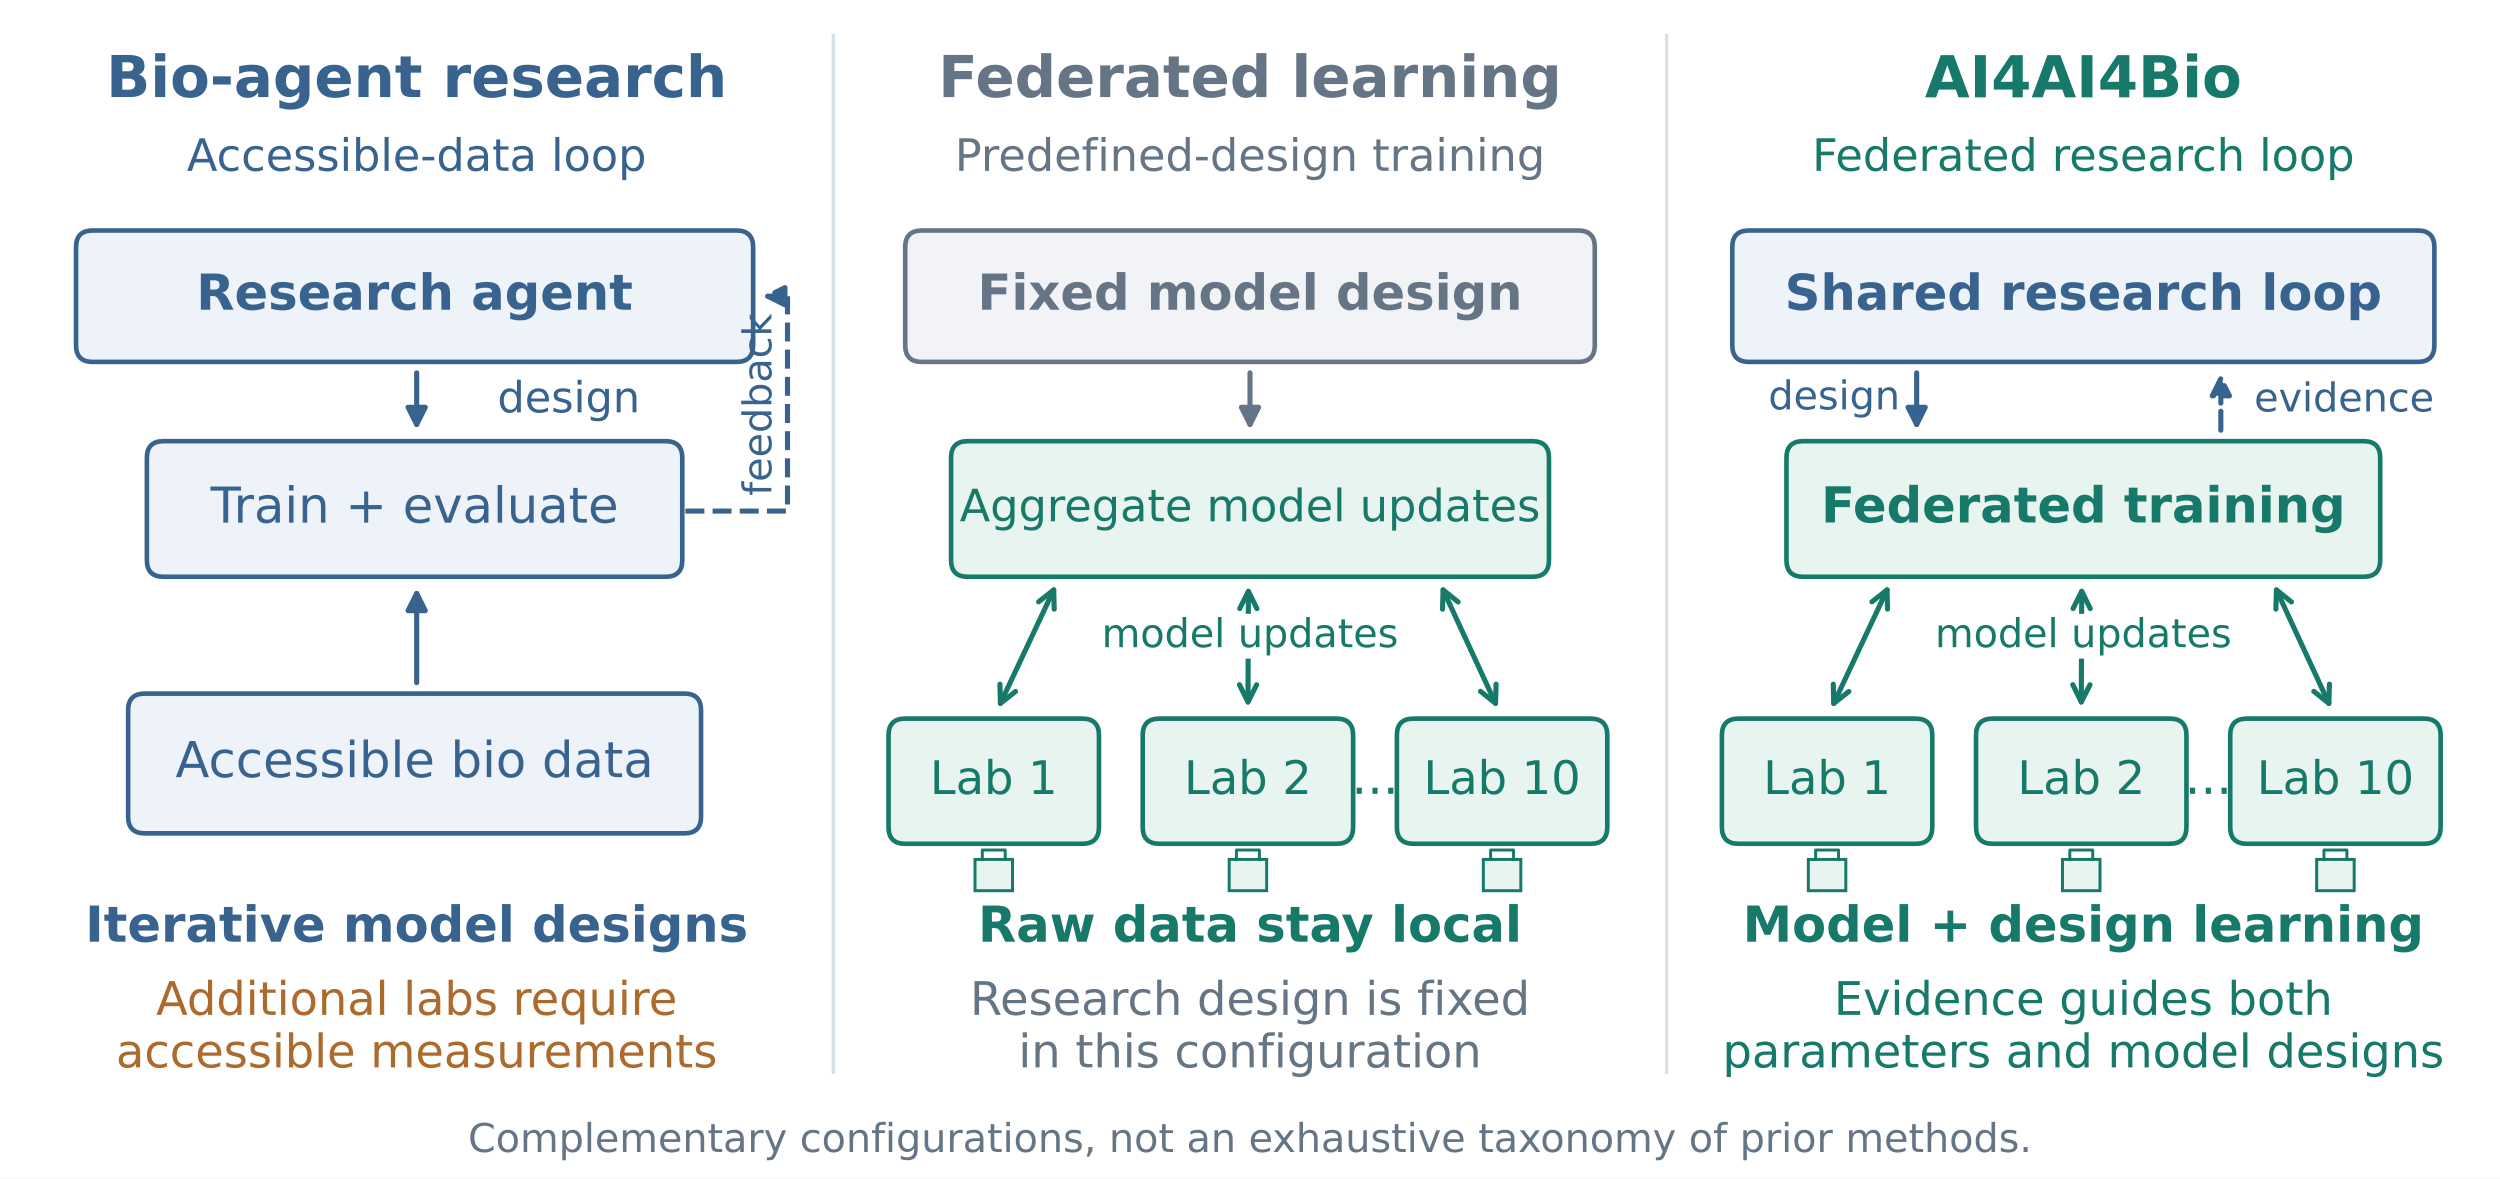
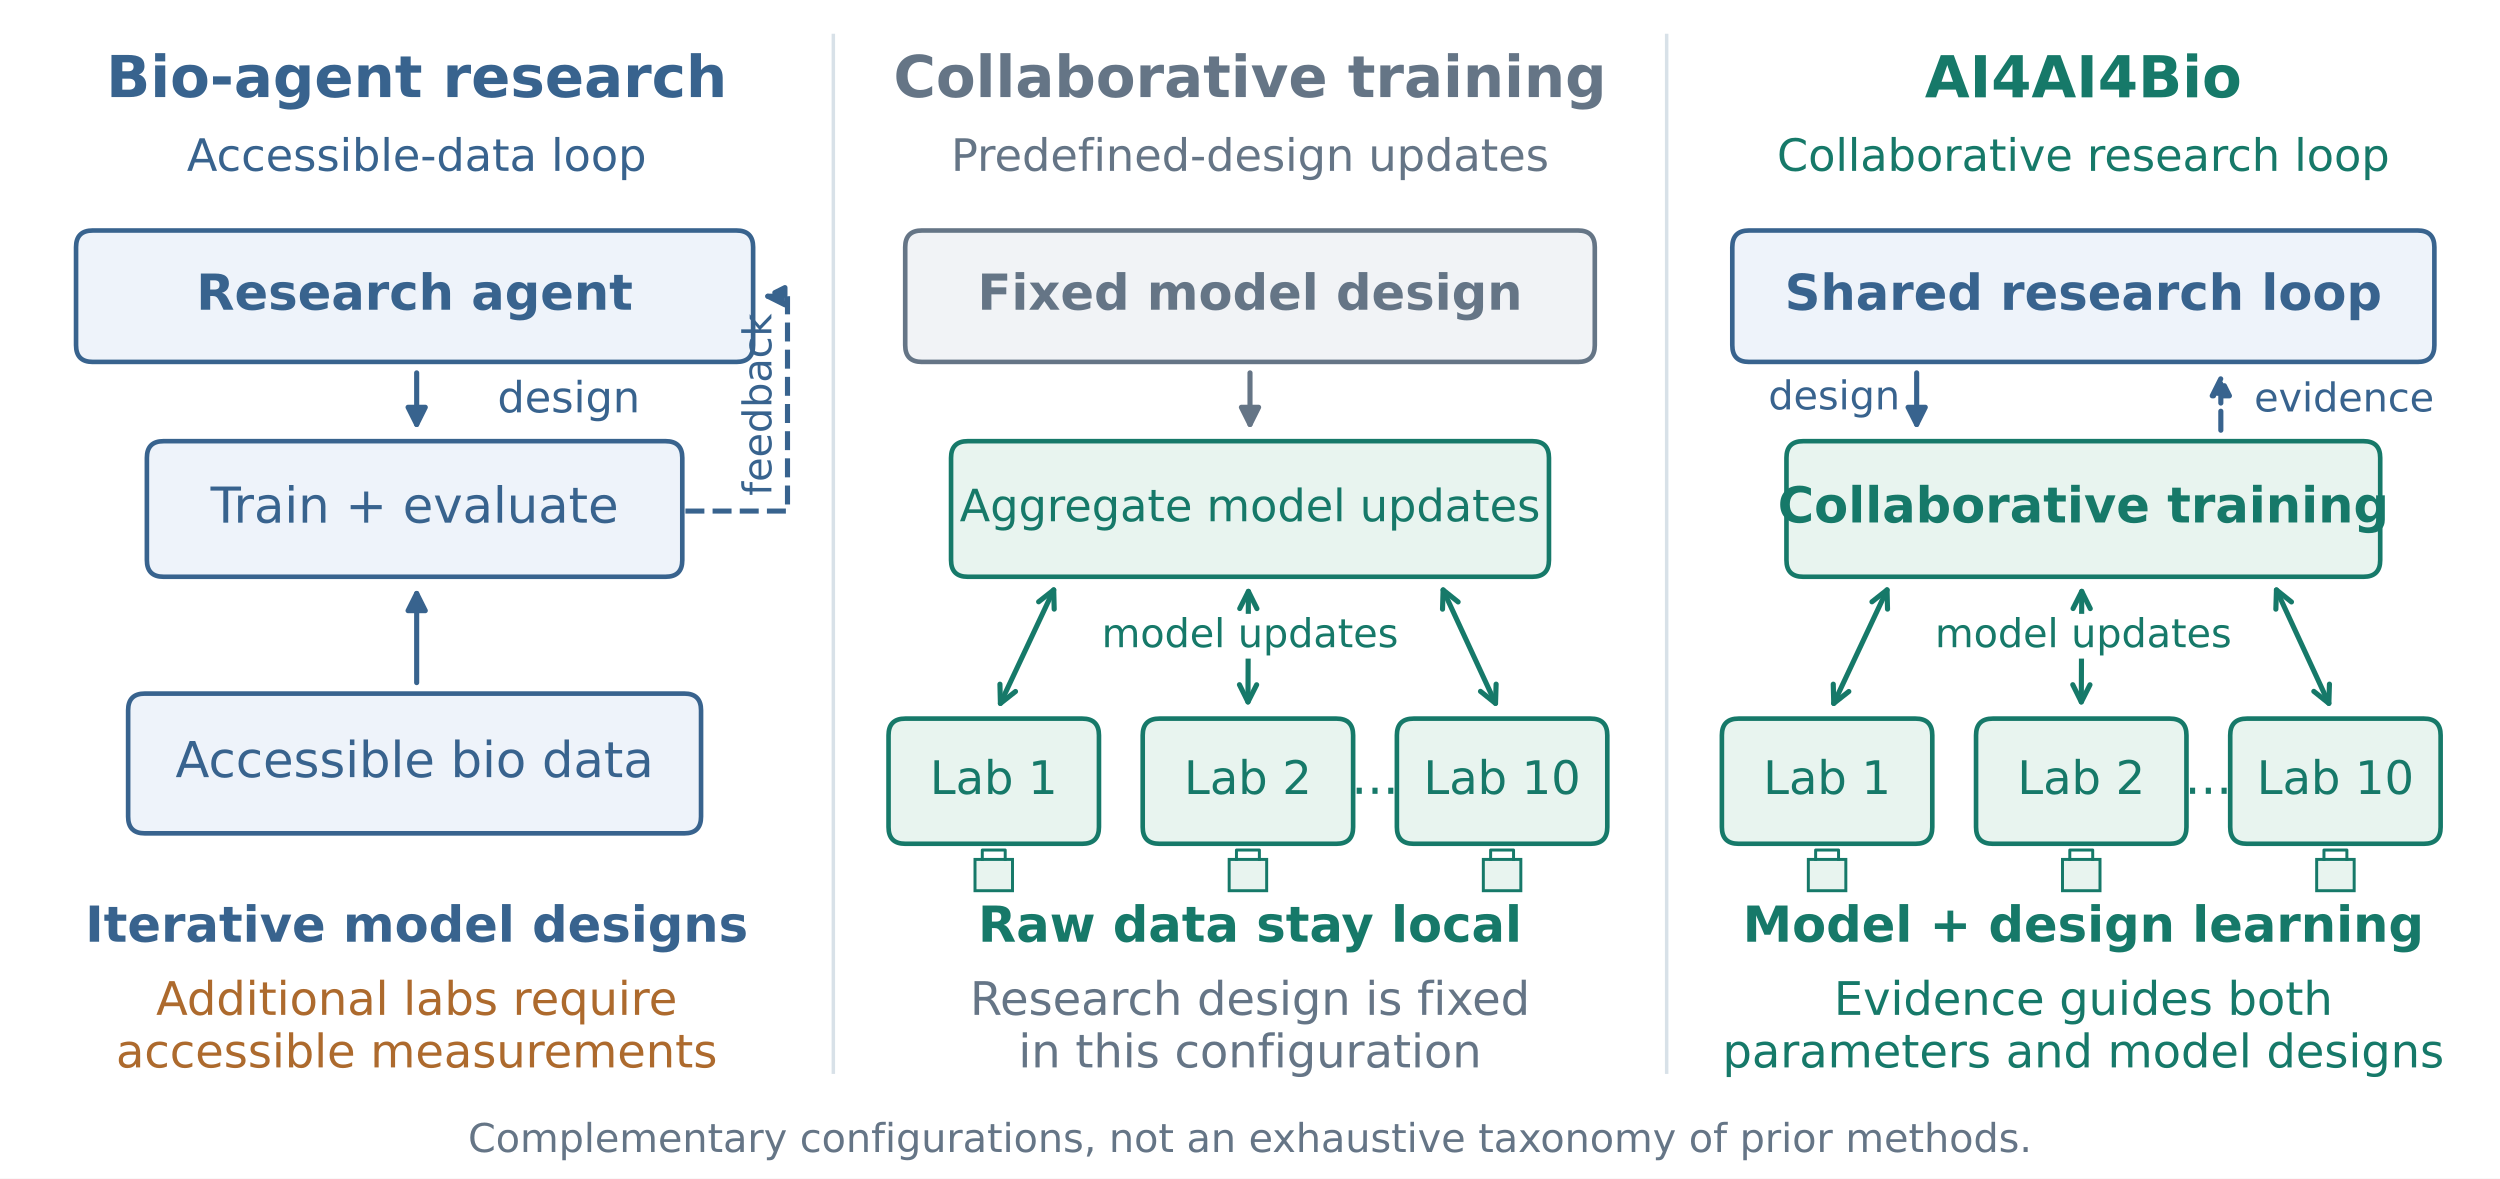
<svg xmlns="http://www.w3.org/2000/svg" width="756pt" height="356.4pt" viewBox="0 0 756 356.4" version="1.1">
  <defs>
    <style type="text/css">*{stroke-linejoin: round; stroke-linecap: butt}</style>
  </defs>
  <g id="figure_1">
    <g id="patch_1">
      <path d="M 0 356.4 L 756 356.4 L 756 0 L 0 0 z " style="fill: #ffffff" />
    </g>
    <g id="axes_1">
      <g id="patch_2">
-         <path d="M 28.035 109.443 L 222.705 109.443 Q 227.745 109.443 227.745 104.397 L 227.745 74.749 Q 227.745 69.703 222.705 69.703 L 28.035 69.703 Q 22.995 69.703 22.995 74.749 L 22.995 104.397 Q 22.995 109.443 28.035 109.443 z " clip-path="url(#p604e50e1fa)" style="fill: #eef3fa; stroke: #38638e; stroke-width: 1.4; stroke-linejoin: miter" />
+         <path d="M 28.035 109.443 L 222.705 109.443 Q 227.745 109.443 227.745 104.397 L 227.745 74.749 Q 227.745 69.703 222.705 69.703 L 28.035 69.703 Q 22.995 69.703 22.995 74.749 L 22.995 104.397 Q 22.995 109.443 28.035 109.443 z " clip-path="url(#paf63f7bdf4)" style="fill: #eef3fa; stroke: #38638e; stroke-width: 1.4; stroke-linejoin: miter" />
      </g>
      <g id="patch_3">
-         <path d="M 49.455 174.415 L 201.285 174.415 Q 206.325 174.415 206.325 169.369 L 206.325 138.46 Q 206.325 133.413 201.285 133.413 L 49.455 133.413 Q 44.415 133.413 44.415 138.46 L 44.415 169.369 Q 44.415 174.415 49.455 174.415 z " clip-path="url(#p604e50e1fa)" style="fill: #eef3fa; stroke: #38638e; stroke-width: 1.4; stroke-linejoin: miter" />
+         <path d="M 49.455 174.415 L 201.285 174.415 Q 206.325 174.415 206.325 169.369 L 206.325 138.46 Q 206.325 133.413 201.285 133.413 L 49.455 133.413 Q 44.415 133.413 44.415 138.46 L 44.415 169.369 Q 44.415 174.415 49.455 174.415 z " clip-path="url(#paf63f7bdf4)" style="fill: #eef3fa; stroke: #38638e; stroke-width: 1.4; stroke-linejoin: miter" />
      </g>
      <g id="patch_4">
-         <path d="M 43.785 252.003 L 206.955 252.003 Q 211.995 252.003 211.995 246.957 L 211.995 214.786 Q 211.995 209.74 206.955 209.74 L 43.785 209.74 Q 38.745 209.74 38.745 214.786 L 38.745 246.957 Q 38.745 252.003 43.785 252.003 z " clip-path="url(#p604e50e1fa)" style="fill: #eef3fa; stroke: #38638e; stroke-width: 1.4; stroke-linejoin: miter" />
+         <path d="M 43.785 252.003 L 206.955 252.003 Q 211.995 252.003 211.995 246.957 L 211.995 214.786 Q 211.995 209.74 206.955 209.74 L 43.785 209.74 Q 38.745 209.74 38.745 214.786 L 38.745 246.957 Q 38.745 252.003 43.785 252.003 z " clip-path="url(#paf63f7bdf4)" style="fill: #eef3fa; stroke: #38638e; stroke-width: 1.4; stroke-linejoin: miter" />
      </g>
      <g id="patch_5">
-         <path d="M 126 112.759 Q 126 121.426 126 128.361 " clip-path="url(#p604e50e1fa)" style="fill: none; stroke: #38638e; stroke-width: 1.55; stroke-linecap: round" />
-         <path d="M 128.6 123.161 L 126 128.361 L 123.4 123.161 z " clip-path="url(#p604e50e1fa)" style="fill: #38638e; stroke: #38638e; stroke-width: 1.55; stroke-linecap: round" />
+         <path d="M 126 112.759 Q 126 121.426 126 128.361 " clip-path="url(#paf63f7bdf4)" style="fill: none; stroke: #38638e; stroke-width: 1.55; stroke-linecap: round" />
+         <path d="M 128.6 123.161 L 126 128.361 L 123.4 123.161 z " clip-path="url(#paf63f7bdf4)" style="fill: #38638e; stroke: #38638e; stroke-width: 1.55; stroke-linecap: round" />
      </g>
      <g id="patch_6">
-         <path d="M 126 206.422 Q 126 192.075 126 179.462 " clip-path="url(#p604e50e1fa)" style="fill: none; stroke: #38638e; stroke-width: 1.55; stroke-linecap: round" />
-         <path d="M 123.4 184.662 L 126 179.462 L 128.6 184.662 z " clip-path="url(#p604e50e1fa)" style="fill: #38638e; stroke: #38638e; stroke-width: 1.55; stroke-linecap: round" />
+         <path d="M 126 206.422 Q 126 192.075 126 179.462 " clip-path="url(#paf63f7bdf4)" style="fill: none; stroke: #38638e; stroke-width: 1.55; stroke-linecap: round" />
+         <path d="M 123.4 184.662 L 126 179.462 L 128.6 184.662 z " clip-path="url(#paf63f7bdf4)" style="fill: #38638e; stroke: #38638e; stroke-width: 1.55; stroke-linecap: round" />
      </g>
      <g id="patch_7">
-         <path d="M 235.141 89.573 Q 232.786 89.573 232.164 89.573 " clip-path="url(#p604e50e1fa)" style="fill: none; stroke-dasharray: 5.735,2.48; stroke-dashoffset: 0; stroke: #38638e; stroke-width: 1.55; stroke-linecap: round" />
-         <path d="M 237.364 92.173 L 232.164 89.573 L 237.364 86.973 z " clip-path="url(#p604e50e1fa)" style="fill: #38638e; stroke-dasharray: 5.735,2.48; stroke-dashoffset: 0; stroke: #38638e; stroke-width: 1.55; stroke-linecap: round" />
+         <path d="M 235.141 89.573 Q 232.786 89.573 232.164 89.573 " clip-path="url(#paf63f7bdf4)" style="fill: none; stroke-dasharray: 5.735,2.48; stroke-dashoffset: 0; stroke: #38638e; stroke-width: 1.55; stroke-linecap: round" />
+         <path d="M 237.364 92.173 L 232.164 89.573 L 237.364 86.973 z " clip-path="url(#paf63f7bdf4)" style="fill: #38638e; stroke-dasharray: 5.735,2.48; stroke-dashoffset: 0; stroke: #38638e; stroke-width: 1.55; stroke-linecap: round" />
      </g>
      <g id="patch_8">
-         <path d="M 278.775 109.443 L 477.225 109.443 Q 482.265 109.443 482.265 104.397 L 482.265 74.749 Q 482.265 69.703 477.225 69.703 L 278.775 69.703 Q 273.735 69.703 273.735 74.749 L 273.735 104.397 Q 273.735 109.443 278.775 109.443 z " clip-path="url(#p604e50e1fa)" style="fill: #f1f3f6; stroke: #657586; stroke-width: 1.4; stroke-linejoin: miter" />
+         <path d="M 278.775 109.443 L 477.225 109.443 Q 482.265 109.443 482.265 104.397 L 482.265 74.749 Q 482.265 69.703 477.225 69.703 L 278.775 69.703 Q 273.735 69.703 273.735 74.749 L 273.735 104.397 Q 273.735 109.443 278.775 109.443 z " clip-path="url(#paf63f7bdf4)" style="fill: #f1f3f6; stroke: #657586; stroke-width: 1.4; stroke-linejoin: miter" />
      </g>
      <g id="patch_9">
-         <path d="M 292.635 174.415 L 463.365 174.415 Q 468.405 174.415 468.405 169.369 L 468.405 138.46 Q 468.405 133.413 463.365 133.413 L 292.635 133.413 Q 287.595 133.413 287.595 138.46 L 287.595 169.369 Q 287.595 174.415 292.635 174.415 z " clip-path="url(#p604e50e1fa)" style="fill: #e8f4ef; stroke: #167969; stroke-width: 1.4; stroke-linejoin: miter" />
+         <path d="M 292.635 174.415 L 463.365 174.415 Q 468.405 174.415 468.405 169.369 L 468.405 138.46 Q 468.405 133.413 463.365 133.413 L 292.635 133.413 Q 287.595 133.413 287.595 138.46 L 287.595 169.369 Q 287.595 174.415 292.635 174.415 z " clip-path="url(#paf63f7bdf4)" style="fill: #e8f4ef; stroke: #167969; stroke-width: 1.4; stroke-linejoin: miter" />
      </g>
      <g id="patch_10">
-         <path d="M 378 112.759 Q 378 121.426 378 128.361 " clip-path="url(#p604e50e1fa)" style="fill: none; stroke: #657586; stroke-width: 1.55; stroke-linecap: round" />
-         <path d="M 380.6 123.161 L 378 128.361 L 375.4 123.161 z " clip-path="url(#p604e50e1fa)" style="fill: #657586; stroke: #657586; stroke-width: 1.55; stroke-linecap: round" />
+         <path d="M 378 112.759 Q 378 121.426 378 128.361 " clip-path="url(#paf63f7bdf4)" style="fill: none; stroke: #657586; stroke-width: 1.55; stroke-linecap: round" />
+         <path d="M 380.6 123.161 L 378 128.361 L 375.4 123.161 z " clip-path="url(#paf63f7bdf4)" style="fill: #657586; stroke: #657586; stroke-width: 1.55; stroke-linecap: round" />
      </g>
      <g id="patch_11">
-         <path d="M 273.735 255.157 L 327.285 255.157 Q 332.325 255.157 332.325 250.111 L 332.325 222.356 Q 332.325 217.309 327.285 217.309 L 273.735 217.309 Q 268.695 217.309 268.695 222.356 L 268.695 250.111 Q 268.695 255.157 273.735 255.157 z " clip-path="url(#p604e50e1fa)" style="fill: #e8f4ef; stroke: #167969; stroke-width: 1.4; stroke-linejoin: miter" />
+         <path d="M 273.735 255.157 L 327.285 255.157 Q 332.325 255.157 332.325 250.111 L 332.325 222.356 Q 332.325 217.309 327.285 217.309 L 273.735 217.309 Q 268.695 217.309 268.695 222.356 L 268.695 250.111 Q 268.695 255.157 273.735 255.157 z " clip-path="url(#paf63f7bdf4)" style="fill: #e8f4ef; stroke: #167969; stroke-width: 1.4; stroke-linejoin: miter" />
      </g>
      <g id="patch_12">
-         <path d="M 294.84 269.35 L 306.18 269.35 L 306.18 259.888 L 294.84 259.888 z " clip-path="url(#p604e50e1fa)" style="fill: #e8f4ef; stroke: #167969; stroke-width: 0.9; stroke-linejoin: miter" />
+         <path d="M 294.84 269.35 L 306.18 269.35 L 306.18 259.888 L 294.84 259.888 z " clip-path="url(#paf63f7bdf4)" style="fill: #e8f4ef; stroke: #167969; stroke-width: 0.9; stroke-linejoin: miter" />
      </g>
      <g id="patch_13">
-         <path d="M 350.595 255.157 L 404.145 255.157 Q 409.185 255.157 409.185 250.111 L 409.185 222.356 Q 409.185 217.309 404.145 217.309 L 350.595 217.309 Q 345.555 217.309 345.555 222.356 L 345.555 250.111 Q 345.555 255.157 350.595 255.157 z " clip-path="url(#p604e50e1fa)" style="fill: #e8f4ef; stroke: #167969; stroke-width: 1.4; stroke-linejoin: miter" />
+         <path d="M 350.595 255.157 L 404.145 255.157 Q 409.185 255.157 409.185 250.111 L 409.185 222.356 Q 409.185 217.309 404.145 217.309 L 350.595 217.309 Q 345.555 217.309 345.555 222.356 L 345.555 250.111 Q 345.555 255.157 350.595 255.157 z " clip-path="url(#paf63f7bdf4)" style="fill: #e8f4ef; stroke: #167969; stroke-width: 1.4; stroke-linejoin: miter" />
      </g>
      <g id="patch_14">
-         <path d="M 371.7 269.35 L 383.04 269.35 L 383.04 259.888 L 371.7 259.888 z " clip-path="url(#p604e50e1fa)" style="fill: #e8f4ef; stroke: #167969; stroke-width: 0.9; stroke-linejoin: miter" />
+         <path d="M 371.7 269.35 L 383.04 269.35 L 383.04 259.888 L 371.7 259.888 z " clip-path="url(#paf63f7bdf4)" style="fill: #e8f4ef; stroke: #167969; stroke-width: 0.9; stroke-linejoin: miter" />
      </g>
      <g id="patch_15">
-         <path d="M 427.455 255.157 L 481.005 255.157 Q 486.045 255.157 486.045 250.111 L 486.045 222.356 Q 486.045 217.309 481.005 217.309 L 427.455 217.309 Q 422.415 217.309 422.415 222.356 L 422.415 250.111 Q 422.415 255.157 427.455 255.157 z " clip-path="url(#p604e50e1fa)" style="fill: #e8f4ef; stroke: #167969; stroke-width: 1.4; stroke-linejoin: miter" />
+         <path d="M 427.455 255.157 L 481.005 255.157 Q 486.045 255.157 486.045 250.111 L 486.045 222.356 Q 486.045 217.309 481.005 217.309 L 427.455 217.309 Q 422.415 217.309 422.415 222.356 L 422.415 250.111 Q 422.415 255.157 427.455 255.157 z " clip-path="url(#paf63f7bdf4)" style="fill: #e8f4ef; stroke: #167969; stroke-width: 1.4; stroke-linejoin: miter" />
      </g>
      <g id="patch_16">
-         <path d="M 448.56 269.35 L 459.9 269.35 L 459.9 259.888 L 448.56 259.888 z " clip-path="url(#p604e50e1fa)" style="fill: #e8f4ef; stroke: #167969; stroke-width: 0.9; stroke-linejoin: miter" />
+         <path d="M 448.56 269.35 L 459.9 269.35 L 459.9 259.888 L 448.56 259.888 z " clip-path="url(#paf63f7bdf4)" style="fill: #e8f4ef; stroke: #167969; stroke-width: 0.9; stroke-linejoin: miter" />
      </g>
      <g id="patch_17">
-         <path d="M 318.645 178.383 Q 310.584 195.547 302.522 212.711 " clip-path="url(#p604e50e1fa)" style="fill: none; stroke: #167969; stroke-width: 1.55; stroke-linecap: round" />
-         <path d="M 314.081 181.985 L 318.645 178.383 L 318.788 184.195 " clip-path="url(#p604e50e1fa)" style="fill: none; stroke: #167969; stroke-width: 1.55; stroke-linecap: round" />
-         <path d="M 307.086 209.109 L 302.522 212.711 L 302.379 206.899 " clip-path="url(#p604e50e1fa)" style="fill: none; stroke: #167969; stroke-width: 1.55; stroke-linecap: round" />
+         <path d="M 318.645 178.383 Q 310.584 195.547 302.522 212.711 " clip-path="url(#paf63f7bdf4)" style="fill: none; stroke: #167969; stroke-width: 1.55; stroke-linecap: round" />
+         <path d="M 314.081 181.985 L 318.645 178.383 L 318.788 184.195 " clip-path="url(#paf63f7bdf4)" style="fill: none; stroke: #167969; stroke-width: 1.55; stroke-linecap: round" />
+         <path d="M 307.086 209.109 L 302.522 212.711 L 302.379 206.899 " clip-path="url(#paf63f7bdf4)" style="fill: none; stroke: #167969; stroke-width: 1.55; stroke-linecap: round" />
      </g>
      <g id="patch_18">
-         <path d="M 377.516 178.83 Q 377.452 195.548 377.388 212.266 " clip-path="url(#p604e50e1fa)" style="fill: none; stroke: #167969; stroke-width: 1.55; stroke-linecap: round" />
-         <path d="M 374.896 184.02 L 377.516 178.83 L 380.096 184.04 " clip-path="url(#p604e50e1fa)" style="fill: none; stroke: #167969; stroke-width: 1.55; stroke-linecap: round" />
-         <path d="M 380.008 207.076 L 377.388 212.266 L 374.808 207.056 " clip-path="url(#p604e50e1fa)" style="fill: none; stroke: #167969; stroke-width: 1.55; stroke-linecap: round" />
+         <path d="M 377.516 178.83 Q 377.452 195.548 377.388 212.266 " clip-path="url(#paf63f7bdf4)" style="fill: none; stroke: #167969; stroke-width: 1.55; stroke-linecap: round" />
+         <path d="M 374.896 184.02 L 377.516 178.83 L 380.096 184.04 " clip-path="url(#paf63f7bdf4)" style="fill: none; stroke: #167969; stroke-width: 1.55; stroke-linecap: round" />
+         <path d="M 380.008 207.076 L 377.388 212.266 L 374.808 207.056 " clip-path="url(#paf63f7bdf4)" style="fill: none; stroke: #167969; stroke-width: 1.55; stroke-linecap: round" />
      </g>
      <g id="patch_19">
-         <path d="M 436.396 178.398 Q 444.32 195.548 452.245 212.697 " clip-path="url(#p604e50e1fa)" style="fill: none; stroke: #167969; stroke-width: 1.55; stroke-linecap: round" />
-         <path d="M 436.217 184.209 L 436.396 178.398 L 440.938 182.028 " clip-path="url(#p604e50e1fa)" style="fill: none; stroke: #167969; stroke-width: 1.55; stroke-linecap: round" />
-         <path d="M 452.424 206.886 L 452.245 212.697 L 447.703 209.067 " clip-path="url(#p604e50e1fa)" style="fill: none; stroke: #167969; stroke-width: 1.55; stroke-linecap: round" />
+         <path d="M 436.396 178.398 Q 444.32 195.548 452.245 212.697 " clip-path="url(#paf63f7bdf4)" style="fill: none; stroke: #167969; stroke-width: 1.55; stroke-linecap: round" />
+         <path d="M 436.217 184.209 L 436.396 178.398 L 440.938 182.028 " clip-path="url(#paf63f7bdf4)" style="fill: none; stroke: #167969; stroke-width: 1.55; stroke-linecap: round" />
+         <path d="M 452.424 206.886 L 452.245 212.697 L 447.703 209.067 " clip-path="url(#paf63f7bdf4)" style="fill: none; stroke: #167969; stroke-width: 1.55; stroke-linecap: round" />
      </g>
      <g id="patch_20">
-         <path d="M 528.885 109.443 L 731.115 109.443 Q 736.155 109.443 736.155 104.397 L 736.155 74.749 Q 736.155 69.703 731.115 69.703 L 528.885 69.703 Q 523.845 69.703 523.845 74.749 L 523.845 104.397 Q 523.845 109.443 528.885 109.443 z " clip-path="url(#p604e50e1fa)" style="fill: #eef3fa; stroke: #38638e; stroke-width: 1.4; stroke-linejoin: miter" />
+         <path d="M 528.885 109.443 L 731.115 109.443 Q 736.155 109.443 736.155 104.397 L 736.155 74.749 Q 736.155 69.703 731.115 69.703 L 528.885 69.703 Q 523.845 69.703 523.845 74.749 L 523.845 104.397 Q 523.845 109.443 528.885 109.443 z " clip-path="url(#paf63f7bdf4)" style="fill: #eef3fa; stroke: #38638e; stroke-width: 1.4; stroke-linejoin: miter" />
      </g>
      <g id="patch_21">
-         <path d="M 545.265 174.415 L 714.735 174.415 Q 719.775 174.415 719.775 169.369 L 719.775 138.46 Q 719.775 133.413 714.735 133.413 L 545.265 133.413 Q 540.225 133.413 540.225 138.46 L 540.225 169.369 Q 540.225 174.415 545.265 174.415 z " clip-path="url(#p604e50e1fa)" style="fill: #e8f4ef; stroke: #167969; stroke-width: 1.4; stroke-linejoin: miter" />
+         <path d="M 545.265 174.415 L 714.735 174.415 Q 719.775 174.415 719.775 169.369 L 719.775 138.46 Q 719.775 133.413 714.735 133.413 L 545.265 133.413 Q 540.225 133.413 540.225 138.46 L 540.225 169.369 Q 540.225 174.415 545.265 174.415 z " clip-path="url(#paf63f7bdf4)" style="fill: #e8f4ef; stroke: #167969; stroke-width: 1.4; stroke-linejoin: miter" />
      </g>
      <g id="patch_22">
-         <path d="M 579.6 112.759 Q 579.6 121.426 579.6 128.361 " clip-path="url(#p604e50e1fa)" style="fill: none; stroke: #38638e; stroke-width: 1.55; stroke-linecap: round" />
-         <path d="M 582.2 123.161 L 579.6 128.361 L 577 123.161 z " clip-path="url(#p604e50e1fa)" style="fill: #38638e; stroke: #38638e; stroke-width: 1.55; stroke-linecap: round" />
+         <path d="M 579.6 112.759 Q 579.6 121.426 579.6 128.361 " clip-path="url(#paf63f7bdf4)" style="fill: none; stroke: #38638e; stroke-width: 1.55; stroke-linecap: round" />
+         <path d="M 582.2 123.161 L 579.6 128.361 L 577 123.161 z " clip-path="url(#paf63f7bdf4)" style="fill: #38638e; stroke: #38638e; stroke-width: 1.55; stroke-linecap: round" />
      </g>
      <g id="patch_23">
-         <path d="M 671.58 130.098 Q 671.58 121.43 671.58 114.496 " clip-path="url(#p604e50e1fa)" style="fill: none; stroke-dasharray: 5.735,2.48; stroke-dashoffset: 0; stroke: #38638e; stroke-width: 1.55; stroke-linecap: round" />
-         <path d="M 668.98 119.696 L 671.58 114.496 L 674.18 119.696 z " clip-path="url(#p604e50e1fa)" style="fill: #38638e; stroke-dasharray: 5.735,2.48; stroke-dashoffset: 0; stroke: #38638e; stroke-width: 1.55; stroke-linecap: round" />
+         <path d="M 671.58 130.098 Q 671.58 121.43 671.58 114.496 " clip-path="url(#paf63f7bdf4)" style="fill: none; stroke-dasharray: 5.735,2.48; stroke-dashoffset: 0; stroke: #38638e; stroke-width: 1.55; stroke-linecap: round" />
+         <path d="M 668.98 119.696 L 671.58 114.496 L 674.18 119.696 z " clip-path="url(#paf63f7bdf4)" style="fill: #38638e; stroke-dasharray: 5.735,2.48; stroke-dashoffset: 0; stroke: #38638e; stroke-width: 1.55; stroke-linecap: round" />
      </g>
      <g id="patch_24">
-         <path d="M 525.735 255.157 L 579.285 255.157 Q 584.325 255.157 584.325 250.111 L 584.325 222.356 Q 584.325 217.309 579.285 217.309 L 525.735 217.309 Q 520.695 217.309 520.695 222.356 L 520.695 250.111 Q 520.695 255.157 525.735 255.157 z " clip-path="url(#p604e50e1fa)" style="fill: #e8f4ef; stroke: #167969; stroke-width: 1.4; stroke-linejoin: miter" />
+         <path d="M 525.735 255.157 L 579.285 255.157 Q 584.325 255.157 584.325 250.111 L 584.325 222.356 Q 584.325 217.309 579.285 217.309 L 525.735 217.309 Q 520.695 217.309 520.695 222.356 L 520.695 250.111 Q 520.695 255.157 525.735 255.157 z " clip-path="url(#paf63f7bdf4)" style="fill: #e8f4ef; stroke: #167969; stroke-width: 1.4; stroke-linejoin: miter" />
      </g>
      <g id="patch_25">
-         <path d="M 546.84 269.35 L 558.18 269.35 L 558.18 259.888 L 546.84 259.888 z " clip-path="url(#p604e50e1fa)" style="fill: #e8f4ef; stroke: #167969; stroke-width: 0.9; stroke-linejoin: miter" />
+         <path d="M 546.84 269.35 L 558.18 269.35 L 558.18 259.888 L 546.84 259.888 z " clip-path="url(#paf63f7bdf4)" style="fill: #e8f4ef; stroke: #167969; stroke-width: 0.9; stroke-linejoin: miter" />
      </g>
      <g id="patch_26">
-         <path d="M 602.595 255.157 L 656.145 255.157 Q 661.185 255.157 661.185 250.111 L 661.185 222.356 Q 661.185 217.309 656.145 217.309 L 602.595 217.309 Q 597.555 217.309 597.555 222.356 L 597.555 250.111 Q 597.555 255.157 602.595 255.157 z " clip-path="url(#p604e50e1fa)" style="fill: #e8f4ef; stroke: #167969; stroke-width: 1.4; stroke-linejoin: miter" />
+         <path d="M 602.595 255.157 L 656.145 255.157 Q 661.185 255.157 661.185 250.111 L 661.185 222.356 Q 661.185 217.309 656.145 217.309 L 602.595 217.309 Q 597.555 217.309 597.555 222.356 L 597.555 250.111 Q 597.555 255.157 602.595 255.157 z " clip-path="url(#paf63f7bdf4)" style="fill: #e8f4ef; stroke: #167969; stroke-width: 1.4; stroke-linejoin: miter" />
      </g>
      <g id="patch_27">
-         <path d="M 623.7 269.35 L 635.04 269.35 L 635.04 259.888 L 623.7 259.888 z " clip-path="url(#p604e50e1fa)" style="fill: #e8f4ef; stroke: #167969; stroke-width: 0.9; stroke-linejoin: miter" />
+         <path d="M 623.7 269.35 L 635.04 269.35 L 635.04 259.888 L 623.7 259.888 z " clip-path="url(#paf63f7bdf4)" style="fill: #e8f4ef; stroke: #167969; stroke-width: 0.9; stroke-linejoin: miter" />
      </g>
      <g id="patch_28">
-         <path d="M 679.455 255.157 L 733.005 255.157 Q 738.045 255.157 738.045 250.111 L 738.045 222.356 Q 738.045 217.309 733.005 217.309 L 679.455 217.309 Q 674.415 217.309 674.415 222.356 L 674.415 250.111 Q 674.415 255.157 679.455 255.157 z " clip-path="url(#p604e50e1fa)" style="fill: #e8f4ef; stroke: #167969; stroke-width: 1.4; stroke-linejoin: miter" />
+         <path d="M 679.455 255.157 L 733.005 255.157 Q 738.045 255.157 738.045 250.111 L 738.045 222.356 Q 738.045 217.309 733.005 217.309 L 679.455 217.309 Q 674.415 217.309 674.415 222.356 L 674.415 250.111 Q 674.415 255.157 679.455 255.157 z " clip-path="url(#paf63f7bdf4)" style="fill: #e8f4ef; stroke: #167969; stroke-width: 1.4; stroke-linejoin: miter" />
      </g>
      <g id="patch_29">
-         <path d="M 700.56 269.35 L 711.9 269.35 L 711.9 259.888 L 700.56 259.888 z " clip-path="url(#p604e50e1fa)" style="fill: #e8f4ef; stroke: #167969; stroke-width: 0.9; stroke-linejoin: miter" />
+         <path d="M 700.56 269.35 L 711.9 269.35 L 711.9 259.888 L 700.56 259.888 z " clip-path="url(#paf63f7bdf4)" style="fill: #e8f4ef; stroke: #167969; stroke-width: 0.9; stroke-linejoin: miter" />
      </g>
      <g id="patch_30">
-         <path d="M 570.645 178.383 Q 562.584 195.547 554.522 212.711 " clip-path="url(#p604e50e1fa)" style="fill: none; stroke: #167969; stroke-width: 1.55; stroke-linecap: round" />
-         <path d="M 566.081 181.985 L 570.645 178.383 L 570.788 184.195 " clip-path="url(#p604e50e1fa)" style="fill: none; stroke: #167969; stroke-width: 1.55; stroke-linecap: round" />
-         <path d="M 559.086 209.109 L 554.522 212.711 L 554.379 206.899 " clip-path="url(#p604e50e1fa)" style="fill: none; stroke: #167969; stroke-width: 1.55; stroke-linecap: round" />
+         <path d="M 570.645 178.383 Q 562.584 195.547 554.522 212.711 " clip-path="url(#paf63f7bdf4)" style="fill: none; stroke: #167969; stroke-width: 1.55; stroke-linecap: round" />
+         <path d="M 566.081 181.985 L 570.645 178.383 L 570.788 184.195 " clip-path="url(#paf63f7bdf4)" style="fill: none; stroke: #167969; stroke-width: 1.55; stroke-linecap: round" />
+         <path d="M 559.086 209.109 L 554.522 212.711 L 554.379 206.899 " clip-path="url(#paf63f7bdf4)" style="fill: none; stroke: #167969; stroke-width: 1.55; stroke-linecap: round" />
      </g>
      <g id="patch_31">
-         <path d="M 629.516 178.83 Q 629.452 195.548 629.388 212.266 " clip-path="url(#p604e50e1fa)" style="fill: none; stroke: #167969; stroke-width: 1.55; stroke-linecap: round" />
-         <path d="M 626.896 184.02 L 629.516 178.83 L 632.096 184.04 " clip-path="url(#p604e50e1fa)" style="fill: none; stroke: #167969; stroke-width: 1.55; stroke-linecap: round" />
-         <path d="M 632.008 207.076 L 629.388 212.266 L 626.808 207.056 " clip-path="url(#p604e50e1fa)" style="fill: none; stroke: #167969; stroke-width: 1.55; stroke-linecap: round" />
+         <path d="M 629.516 178.83 Q 629.452 195.548 629.388 212.266 " clip-path="url(#paf63f7bdf4)" style="fill: none; stroke: #167969; stroke-width: 1.55; stroke-linecap: round" />
+         <path d="M 626.896 184.02 L 629.516 178.83 L 632.096 184.04 " clip-path="url(#paf63f7bdf4)" style="fill: none; stroke: #167969; stroke-width: 1.55; stroke-linecap: round" />
+         <path d="M 632.008 207.076 L 629.388 212.266 L 626.808 207.056 " clip-path="url(#paf63f7bdf4)" style="fill: none; stroke: #167969; stroke-width: 1.55; stroke-linecap: round" />
      </g>
      <g id="patch_32">
-         <path d="M 688.396 178.398 Q 696.32 195.548 704.245 212.697 " clip-path="url(#p604e50e1fa)" style="fill: none; stroke: #167969; stroke-width: 1.55; stroke-linecap: round" />
-         <path d="M 688.217 184.209 L 688.396 178.398 L 692.938 182.028 " clip-path="url(#p604e50e1fa)" style="fill: none; stroke: #167969; stroke-width: 1.55; stroke-linecap: round" />
-         <path d="M 704.424 206.886 L 704.245 212.697 L 699.703 209.067 " clip-path="url(#p604e50e1fa)" style="fill: none; stroke: #167969; stroke-width: 1.55; stroke-linecap: round" />
+         <path d="M 688.396 178.398 Q 696.32 195.548 704.245 212.697 " clip-path="url(#paf63f7bdf4)" style="fill: none; stroke: #167969; stroke-width: 1.55; stroke-linecap: round" />
+         <path d="M 688.217 184.209 L 688.396 178.398 L 692.938 182.028 " clip-path="url(#paf63f7bdf4)" style="fill: none; stroke: #167969; stroke-width: 1.55; stroke-linecap: round" />
+         <path d="M 704.424 206.886 L 704.245 212.697 L 699.703 209.067 " clip-path="url(#paf63f7bdf4)" style="fill: none; stroke: #167969; stroke-width: 1.55; stroke-linecap: round" />
      </g>
      <g id="line2d_1">
-         <path d="M 252 324.229 L 252 10.724 " clip-path="url(#p604e50e1fa)" style="fill: none; stroke: #d8e1e8; stroke-width: 1.05; stroke-linecap: square" />
+         <path d="M 252 324.229 L 252 10.724 " clip-path="url(#paf63f7bdf4)" style="fill: none; stroke: #d8e1e8; stroke-width: 1.05; stroke-linecap: square" />
      </g>
      <g id="line2d_2">
-         <path d="M 504 324.229 L 504 10.724 " clip-path="url(#p604e50e1fa)" style="fill: none; stroke: #d8e1e8; stroke-width: 1.05; stroke-linecap: square" />
+         <path d="M 504 324.229 L 504 10.724 " clip-path="url(#paf63f7bdf4)" style="fill: none; stroke: #d8e1e8; stroke-width: 1.05; stroke-linecap: square" />
      </g>
      <g id="line2d_3">
-         <path d="M 207.27 154.545 L 238.14 154.545 L 238.14 89.573 " clip-path="url(#p604e50e1fa)" style="fill: none; stroke-dasharray: 5.735,2.48; stroke-dashoffset: 0; stroke: #38638e; stroke-width: 1.55" />
+         <path d="M 207.27 154.545 L 238.14 154.545 L 238.14 89.573 " clip-path="url(#paf63f7bdf4)" style="fill: none; stroke-dasharray: 5.735,2.48; stroke-dashoffset: 0; stroke: #38638e; stroke-width: 1.55" />
      </g>
      <g id="line2d_4">
-         <path d="M 297.045 259.888 L 297.045 257.05 L 303.975 257.05 L 303.975 259.888 " clip-path="url(#p604e50e1fa)" style="fill: none; stroke: #167969; stroke-width: 0.9; stroke-linecap: square" />
+         <path d="M 297.045 259.888 L 297.045 257.05 L 303.975 257.05 L 303.975 259.888 " clip-path="url(#paf63f7bdf4)" style="fill: none; stroke: #167969; stroke-width: 0.9; stroke-linecap: square" />
      </g>
      <g id="line2d_5">
-         <path d="M 373.905 259.888 L 373.905 257.05 L 380.835 257.05 L 380.835 259.888 " clip-path="url(#p604e50e1fa)" style="fill: none; stroke: #167969; stroke-width: 0.9; stroke-linecap: square" />
+         <path d="M 373.905 259.888 L 373.905 257.05 L 380.835 257.05 L 380.835 259.888 " clip-path="url(#paf63f7bdf4)" style="fill: none; stroke: #167969; stroke-width: 0.9; stroke-linecap: square" />
      </g>
      <g id="line2d_6">
-         <path d="M 450.765 259.888 L 450.765 257.05 L 457.695 257.05 L 457.695 259.888 " clip-path="url(#p604e50e1fa)" style="fill: none; stroke: #167969; stroke-width: 0.9; stroke-linecap: square" />
+         <path d="M 450.765 259.888 L 450.765 257.05 L 457.695 257.05 L 457.695 259.888 " clip-path="url(#paf63f7bdf4)" style="fill: none; stroke: #167969; stroke-width: 0.9; stroke-linecap: square" />
      </g>
      <g id="line2d_7">
-         <path d="M 549.045 259.888 L 549.045 257.05 L 555.975 257.05 L 555.975 259.888 " clip-path="url(#p604e50e1fa)" style="fill: none; stroke: #167969; stroke-width: 0.9; stroke-linecap: square" />
+         <path d="M 549.045 259.888 L 549.045 257.05 L 555.975 257.05 L 555.975 259.888 " clip-path="url(#paf63f7bdf4)" style="fill: none; stroke: #167969; stroke-width: 0.9; stroke-linecap: square" />
      </g>
      <g id="line2d_8">
-         <path d="M 625.905 259.888 L 625.905 257.05 L 632.835 257.05 L 632.835 259.888 " clip-path="url(#p604e50e1fa)" style="fill: none; stroke: #167969; stroke-width: 0.9; stroke-linecap: square" />
+         <path d="M 625.905 259.888 L 625.905 257.05 L 632.835 257.05 L 632.835 259.888 " clip-path="url(#paf63f7bdf4)" style="fill: none; stroke: #167969; stroke-width: 0.9; stroke-linecap: square" />
      </g>
      <g id="line2d_9">
-         <path d="M 702.765 259.888 L 702.765 257.05 L 709.695 257.05 L 709.695 259.888 " clip-path="url(#p604e50e1fa)" style="fill: none; stroke: #167969; stroke-width: 0.9; stroke-linecap: square" />
+         <path d="M 702.765 259.888 L 702.765 257.05 L 709.695 257.05 L 709.695 259.888 " clip-path="url(#paf63f7bdf4)" style="fill: none; stroke: #167969; stroke-width: 0.9; stroke-linecap: square" />
      </g>
      <g id="text_1">
-         <text style="font-weight: 700; font-size: 17.5px; font-family: 'DejaVu Sans'; text-anchor: middle; fill: #38638e" x="126" y="29.362" transform="rotate(-0 126 29.36161)">Bio-agent research</text>
+         <text style="fill: #38638e; font: 700 17.5px 'DejaVu Sans'; text-anchor: middle" x="126" y="29.362" transform="rotate(-0 126 29.36161)">Bio-agent research</text>
      </g>
      <g id="text_2">
-         <text style="font-size: 13.5px; font-family: 'DejaVu Sans'; text-anchor: middle; fill: #38638e" x="126" y="51.666" transform="rotate(-0 126 51.66569)">Accessible-data loop</text>
+         <text style="fill: #38638e; font: 13.5px 'DejaVu Sans'; text-anchor: middle" x="126" y="51.666" transform="rotate(-0 126 51.66569)">Accessible-data loop</text>
      </g>
      <g id="text_3">
-         <text style="font-weight: 700; font-size: 17.5px; font-family: 'DejaVu Sans'; text-anchor: middle; fill: #657586" x="378" y="29.362" transform="rotate(-0 378 29.36161)">Federated learning</text>
+         <text style="fill: #657586; font: 700 17.5px 'DejaVu Sans'; text-anchor: middle" x="378" y="29.362" transform="rotate(-0 378 29.36161)">Collaborative training</text>
      </g>
      <g id="text_4">
-         <text style="font-size: 13.5px; font-family: 'DejaVu Sans'; text-anchor: middle; fill: #657586" x="378" y="51.666" transform="rotate(-0 378 51.66569)">Predefined-design training</text>
+         <text style="fill: #657586; font: 13.5px 'DejaVu Sans'; text-anchor: middle" x="378" y="51.666" transform="rotate(-0 378 51.66569)">Predefined-design updates</text>
      </g>
      <g id="text_5">
-         <text style="font-weight: 700; font-size: 17.5px; font-family: 'DejaVu Sans'; text-anchor: middle; fill: #167969" x="630" y="29.43" transform="rotate(-0 630 29.42997)">AI4AI4Bio</text>
+         <text style="fill: #167969; font: 700 17.5px 'DejaVu Sans'; text-anchor: middle" x="630" y="29.43" transform="rotate(-0 630 29.42997)">AI4AI4Bio</text>
      </g>
      <g id="text_6">
-         <text style="font-size: 13.5px; font-family: 'DejaVu Sans'; text-anchor: middle; fill: #167969" x="630" y="51.666" transform="rotate(-0 630 51.66569)">Federated research loop</text>
+         <text style="fill: #167969; font: 13.5px 'DejaVu Sans'; text-anchor: middle" x="630" y="51.666" transform="rotate(-0 630 51.66569)">Collaborative research loop</text>
      </g>
      <g id="text_7">
-         <text style="font-weight: 700; font-size: 15px; font-family: 'DejaVu Sans'; text-anchor: middle; fill: #38638e" x="125.37" y="93.654" transform="rotate(-0 125.37 93.65357)">Research agent</text>
+         <text style="fill: #38638e; font: 700 15px 'DejaVu Sans'; text-anchor: middle" x="125.37" y="93.654" transform="rotate(-0 125.37 93.65357)">Research agent</text>
      </g>
      <g id="text_8">
-         <text style="font-size: 15px; font-family: 'DejaVu Sans'; text-anchor: middle; fill: #38638e" x="125.37" y="158.053" transform="rotate(-0 125.37 158.0534)">Train + evaluate</text>
+         <text style="fill: #38638e; font: 15px 'DejaVu Sans'; text-anchor: middle" x="125.37" y="158.053" transform="rotate(-0 125.37 158.0534)">Train + evaluate</text>
      </g>
      <g id="text_9">
-         <text style="font-size: 15px; font-family: 'DejaVu Sans'; text-anchor: middle; fill: #38638e" x="125.37" y="235.011" transform="rotate(-0 125.37 235.0106)">Accessible bio data</text>
+         <text style="fill: #38638e; font: 15px 'DejaVu Sans'; text-anchor: middle" x="125.37" y="235.011" transform="rotate(-0 125.37 235.0106)">Accessible bio data</text>
      </g>
      <g id="text_10">
-         <text style="font-size: 13px; font-family: 'DejaVu Sans'; text-anchor: middle; fill: #38638e" x="171.99" y="124.7" transform="rotate(-0 171.99 124.7001)">design</text>
+         <text style="fill: #38638e; font: 13px 'DejaVu Sans'; text-anchor: middle" x="171.99" y="124.7" transform="rotate(-0 171.99 124.7001)">design</text>
      </g>
      <g id="text_11">
-         <text style="font-size: 12px; font-family: 'DejaVu Sans'; fill: #38638e" transform="translate(233.2612 149.9389) rotate(-90)">feedback</text>
+         <text style="fill: #38638e; font: 12px 'DejaVu Sans'" transform="translate(233.2612 149.9389) rotate(-90)">feedback</text>
      </g>
      <g id="text_12">
-         <text style="font-weight: 700; font-size: 15px; font-family: 'DejaVu Sans'; text-anchor: middle; fill: #38638e" x="126" y="284.785" transform="rotate(-0 126 284.7849)">Iterative model designs</text>
+         <text style="fill: #38638e; font: 700 15px 'DejaVu Sans'; text-anchor: middle" x="126" y="284.785" transform="rotate(-0 126 284.7849)">Iterative model designs</text>
      </g>
      <g id="text_13">
-         <text style="font-size: 14px; font-family: 'DejaVu Sans'; fill: #ad6a2d" transform="translate(47.20516 306.9009)">Additional labs require</text>
-         <text style="font-size: 14px; font-family: 'DejaVu Sans'; fill: #ad6a2d" transform="translate(35.06891 322.7906)">accessible measurements</text>
+         <text style="fill: #ad6a2d; font: 14px 'DejaVu Sans'" transform="translate(47.20516 306.9009)">Additional labs require</text>
+         <text style="fill: #ad6a2d; font: 14px 'DejaVu Sans'" transform="translate(35.06891 322.7906)">accessible measurements</text>
      </g>
      <g id="text_14">
-         <text style="font-weight: 700; font-size: 15px; font-family: 'DejaVu Sans'; text-anchor: middle; fill: #657586" x="378" y="93.654" transform="rotate(-0 378 93.65357)">Fixed model design</text>
+         <text style="fill: #657586; font: 700 15px 'DejaVu Sans'; text-anchor: middle" x="378" y="93.654" transform="rotate(-0 378 93.65357)">Fixed model design</text>
      </g>
      <g id="text_15">
-         <text style="font-size: 13.5px; font-family: 'DejaVu Sans'; text-anchor: middle; fill: #167969" x="378" y="157.639" transform="rotate(-0 378 157.6395)">Aggregate model updates</text>
+         <text style="fill: #167969; font: 13.5px 'DejaVu Sans'; text-anchor: middle" x="378" y="157.639" transform="rotate(-0 378 157.6395)">Aggregate model updates</text>
      </g>
      <g id="text_16">
-         <text style="font-size: 14px; font-family: 'DejaVu Sans'; text-anchor: middle; fill: #167969" x="300.51" y="240.096" transform="rotate(-0 300.51 240.0964)">Lab 1</text>
+         <text style="fill: #167969; font: 14px 'DejaVu Sans'; text-anchor: middle" x="300.51" y="240.096" transform="rotate(-0 300.51 240.0964)">Lab 1</text>
      </g>
      <g id="text_17">
-         <text style="font-size: 14px; font-family: 'DejaVu Sans'; text-anchor: middle; fill: #167969" x="377.37" y="240.096" transform="rotate(-0 377.37 240.0964)">Lab 2</text>
+         <text style="fill: #167969; font: 14px 'DejaVu Sans'; text-anchor: middle" x="377.37" y="240.096" transform="rotate(-0 377.37 240.0964)">Lab 2</text>
      </g>
      <g id="text_18">
-         <text style="font-size: 14px; font-family: 'DejaVu Sans'; text-anchor: middle; fill: #167969" x="454.23" y="240.096" transform="rotate(-0 454.23 240.0964)">Lab 10</text>
+         <text style="fill: #167969; font: 14px 'DejaVu Sans'; text-anchor: middle" x="454.23" y="240.096" transform="rotate(-0 454.23 240.0964)">Lab 10</text>
      </g>
      <g id="text_19">
-         <text style="font-size: 15px; font-family: 'DejaVu Sans'; text-anchor: middle; fill: #167969" x="415.8" y="240.057" transform="rotate(-0 415.8 240.0569)">...</text>
+         <text style="fill: #167969; font: 15px 'DejaVu Sans'; text-anchor: middle" x="415.8" y="240.057" transform="rotate(-0 415.8 240.0569)">...</text>
      </g>
      <g id="text_20">
        <g id="patch_33">
          <path d="M 332.183 199.16 L 423.817 199.16 L 423.817 185.626 L 332.183 185.626 z " style="fill: #ffffff" />
        </g>
-         <text style="font-size: 12px; font-family: 'DejaVu Sans'; text-anchor: middle; fill: #167969" x="378" y="195.704" transform="rotate(-0 378 195.7042)">model updates</text>
+         <text style="fill: #167969; font: 12px 'DejaVu Sans'; text-anchor: middle" x="378" y="195.704" transform="rotate(-0 378 195.7042)">model updates</text>
      </g>
      <g id="text_21">
-         <text style="font-weight: 700; font-size: 15px; font-family: 'DejaVu Sans'; text-anchor: middle; fill: #167969" x="378" y="284.785" transform="rotate(-0 378 284.7849)">Raw data stay local</text>
+         <text style="fill: #167969; font: 700 15px 'DejaVu Sans'; text-anchor: middle" x="378" y="284.785" transform="rotate(-0 378 284.7849)">Raw data stay local</text>
      </g>
      <g id="text_22">
-         <text style="font-size: 14px; font-family: 'DejaVu Sans'; fill: #657586" transform="translate(293.323 306.9009)">Research design is fixed</text>
-         <text style="font-size: 14px; font-family: 'DejaVu Sans'; fill: #657586" transform="translate(307.965 322.7906)">in this configuration</text>
+         <text style="fill: #657586; font: 14px 'DejaVu Sans'" transform="translate(293.323 306.9009)">Research design is fixed</text>
+         <text style="fill: #657586; font: 14px 'DejaVu Sans'" transform="translate(307.965 322.7906)">in this configuration</text>
      </g>
      <g id="text_23">
-         <text style="font-weight: 700; font-size: 15px; font-family: 'DejaVu Sans'; text-anchor: middle; fill: #38638e" x="630" y="93.712" transform="rotate(-0 630 93.71216)">Shared research loop</text>
+         <text style="fill: #38638e; font: 700 15px 'DejaVu Sans'; text-anchor: middle" x="630" y="93.712" transform="rotate(-0 630 93.71216)">Shared research loop</text>
      </g>
      <g id="text_24">
-         <text style="font-weight: 700; font-size: 15px; font-family: 'DejaVu Sans'; text-anchor: middle; fill: #167969" x="630" y="157.995" transform="rotate(-0 630 157.9948)">Federated training</text>
+         <text style="fill: #167969; font: 700 15px 'DejaVu Sans'; text-anchor: middle" x="630" y="157.995" transform="rotate(-0 630 157.9948)">Collaborative training</text>
      </g>
      <g id="text_25">
-         <text style="font-size: 12px; font-family: 'DejaVu Sans'; text-anchor: end; fill: #38638e" x="574.56" y="123.793" transform="rotate(-0 574.56 123.7934)">design</text>
+         <text style="fill: #38638e; font: 12px 'DejaVu Sans'; text-anchor: end" x="574.56" y="123.793" transform="rotate(-0 574.56 123.7934)">design</text>
      </g>
      <g id="text_26">
-         <text style="font-size: 12px; font-family: 'DejaVu Sans'; text-anchor: start; fill: #38638e" x="681.66" y="124.424" transform="rotate(-0 681.66 124.4242)">evidence</text>
+         <text style="fill: #38638e; font: 12px 'DejaVu Sans'; text-anchor: start" x="681.66" y="124.424" transform="rotate(-0 681.66 124.4242)">evidence</text>
      </g>
      <g id="text_27">
-         <text style="font-size: 14px; font-family: 'DejaVu Sans'; text-anchor: middle; fill: #167969" x="552.51" y="240.096" transform="rotate(-0 552.51 240.0964)">Lab 1</text>
+         <text style="fill: #167969; font: 14px 'DejaVu Sans'; text-anchor: middle" x="552.51" y="240.096" transform="rotate(-0 552.51 240.0964)">Lab 1</text>
      </g>
      <g id="text_28">
-         <text style="font-size: 14px; font-family: 'DejaVu Sans'; text-anchor: middle; fill: #167969" x="629.37" y="240.096" transform="rotate(-0 629.37 240.0964)">Lab 2</text>
+         <text style="fill: #167969; font: 14px 'DejaVu Sans'; text-anchor: middle" x="629.37" y="240.096" transform="rotate(-0 629.37 240.0964)">Lab 2</text>
      </g>
      <g id="text_29">
-         <text style="font-size: 14px; font-family: 'DejaVu Sans'; text-anchor: middle; fill: #167969" x="706.23" y="240.096" transform="rotate(-0 706.23 240.0964)">Lab 10</text>
+         <text style="fill: #167969; font: 14px 'DejaVu Sans'; text-anchor: middle" x="706.23" y="240.096" transform="rotate(-0 706.23 240.0964)">Lab 10</text>
      </g>
      <g id="text_30">
-         <text style="font-size: 15px; font-family: 'DejaVu Sans'; text-anchor: middle; fill: #167969" x="667.8" y="240.057" transform="rotate(-0 667.8 240.0569)">...</text>
+         <text style="fill: #167969; font: 15px 'DejaVu Sans'; text-anchor: middle" x="667.8" y="240.057" transform="rotate(-0 667.8 240.0569)">...</text>
      </g>
      <g id="text_31">
        <g id="patch_34">
          <path d="M 584.183 199.16 L 675.817 199.16 L 675.817 185.626 L 584.183 185.626 z " style="fill: #ffffff" />
        </g>
-         <text style="font-size: 12px; font-family: 'DejaVu Sans'; text-anchor: middle; fill: #167969" x="630" y="195.704" transform="rotate(-0 630 195.7042)">model updates</text>
+         <text style="fill: #167969; font: 12px 'DejaVu Sans'; text-anchor: middle" x="630" y="195.704" transform="rotate(-0 630 195.7042)">model updates</text>
      </g>
      <g id="text_32">
-         <text style="font-weight: 700; font-size: 15px; font-family: 'DejaVu Sans'; text-anchor: middle; fill: #167969" x="630" y="284.785" transform="rotate(-0 630 284.7849)">Model + design learning</text>
+         <text style="fill: #167969; font: 700 15px 'DejaVu Sans'; text-anchor: middle" x="630" y="284.785" transform="rotate(-0 630 284.7849)">Model + design learning</text>
      </g>
      <g id="text_33">
-         <text style="font-size: 14px; font-family: 'DejaVu Sans'; fill: #167969" transform="translate(554.5662 306.9009)">Evidence guides both</text>
-         <text style="font-size: 14px; font-family: 'DejaVu Sans'; fill: #167969" transform="translate(520.8875 322.7906)">parameters and model designs</text>
+         <text style="fill: #167969; font: 14px 'DejaVu Sans'" transform="translate(554.5662 306.9009)">Evidence guides both</text>
+         <text style="fill: #167969; font: 14px 'DejaVu Sans'" transform="translate(520.8875 322.7906)">parameters and model designs</text>
      </g>
      <g id="text_34">
-         <text style="font-size: 12px; font-family: 'DejaVu Sans'; text-anchor: middle; fill: #657586" x="378" y="348.357" transform="rotate(-0 378 348.3569)">Complementary configurations, not an exhaustive taxonomy of prior methods.</text>
+         <text style="fill: #657586; font: 12px 'DejaVu Sans'; text-anchor: middle" x="378" y="348.357" transform="rotate(-0 378 348.3569)">Complementary configurations, not an exhaustive taxonomy of prior methods.</text>
      </g>
    </g>
  </g>
  <defs>
-     <clipPath id="p604e50e1fa">
+     <clipPath id="paf63f7bdf4">
      <rect x="0" y="0" width="756" height="356.4" />
    </clipPath>
  </defs>
</svg>
